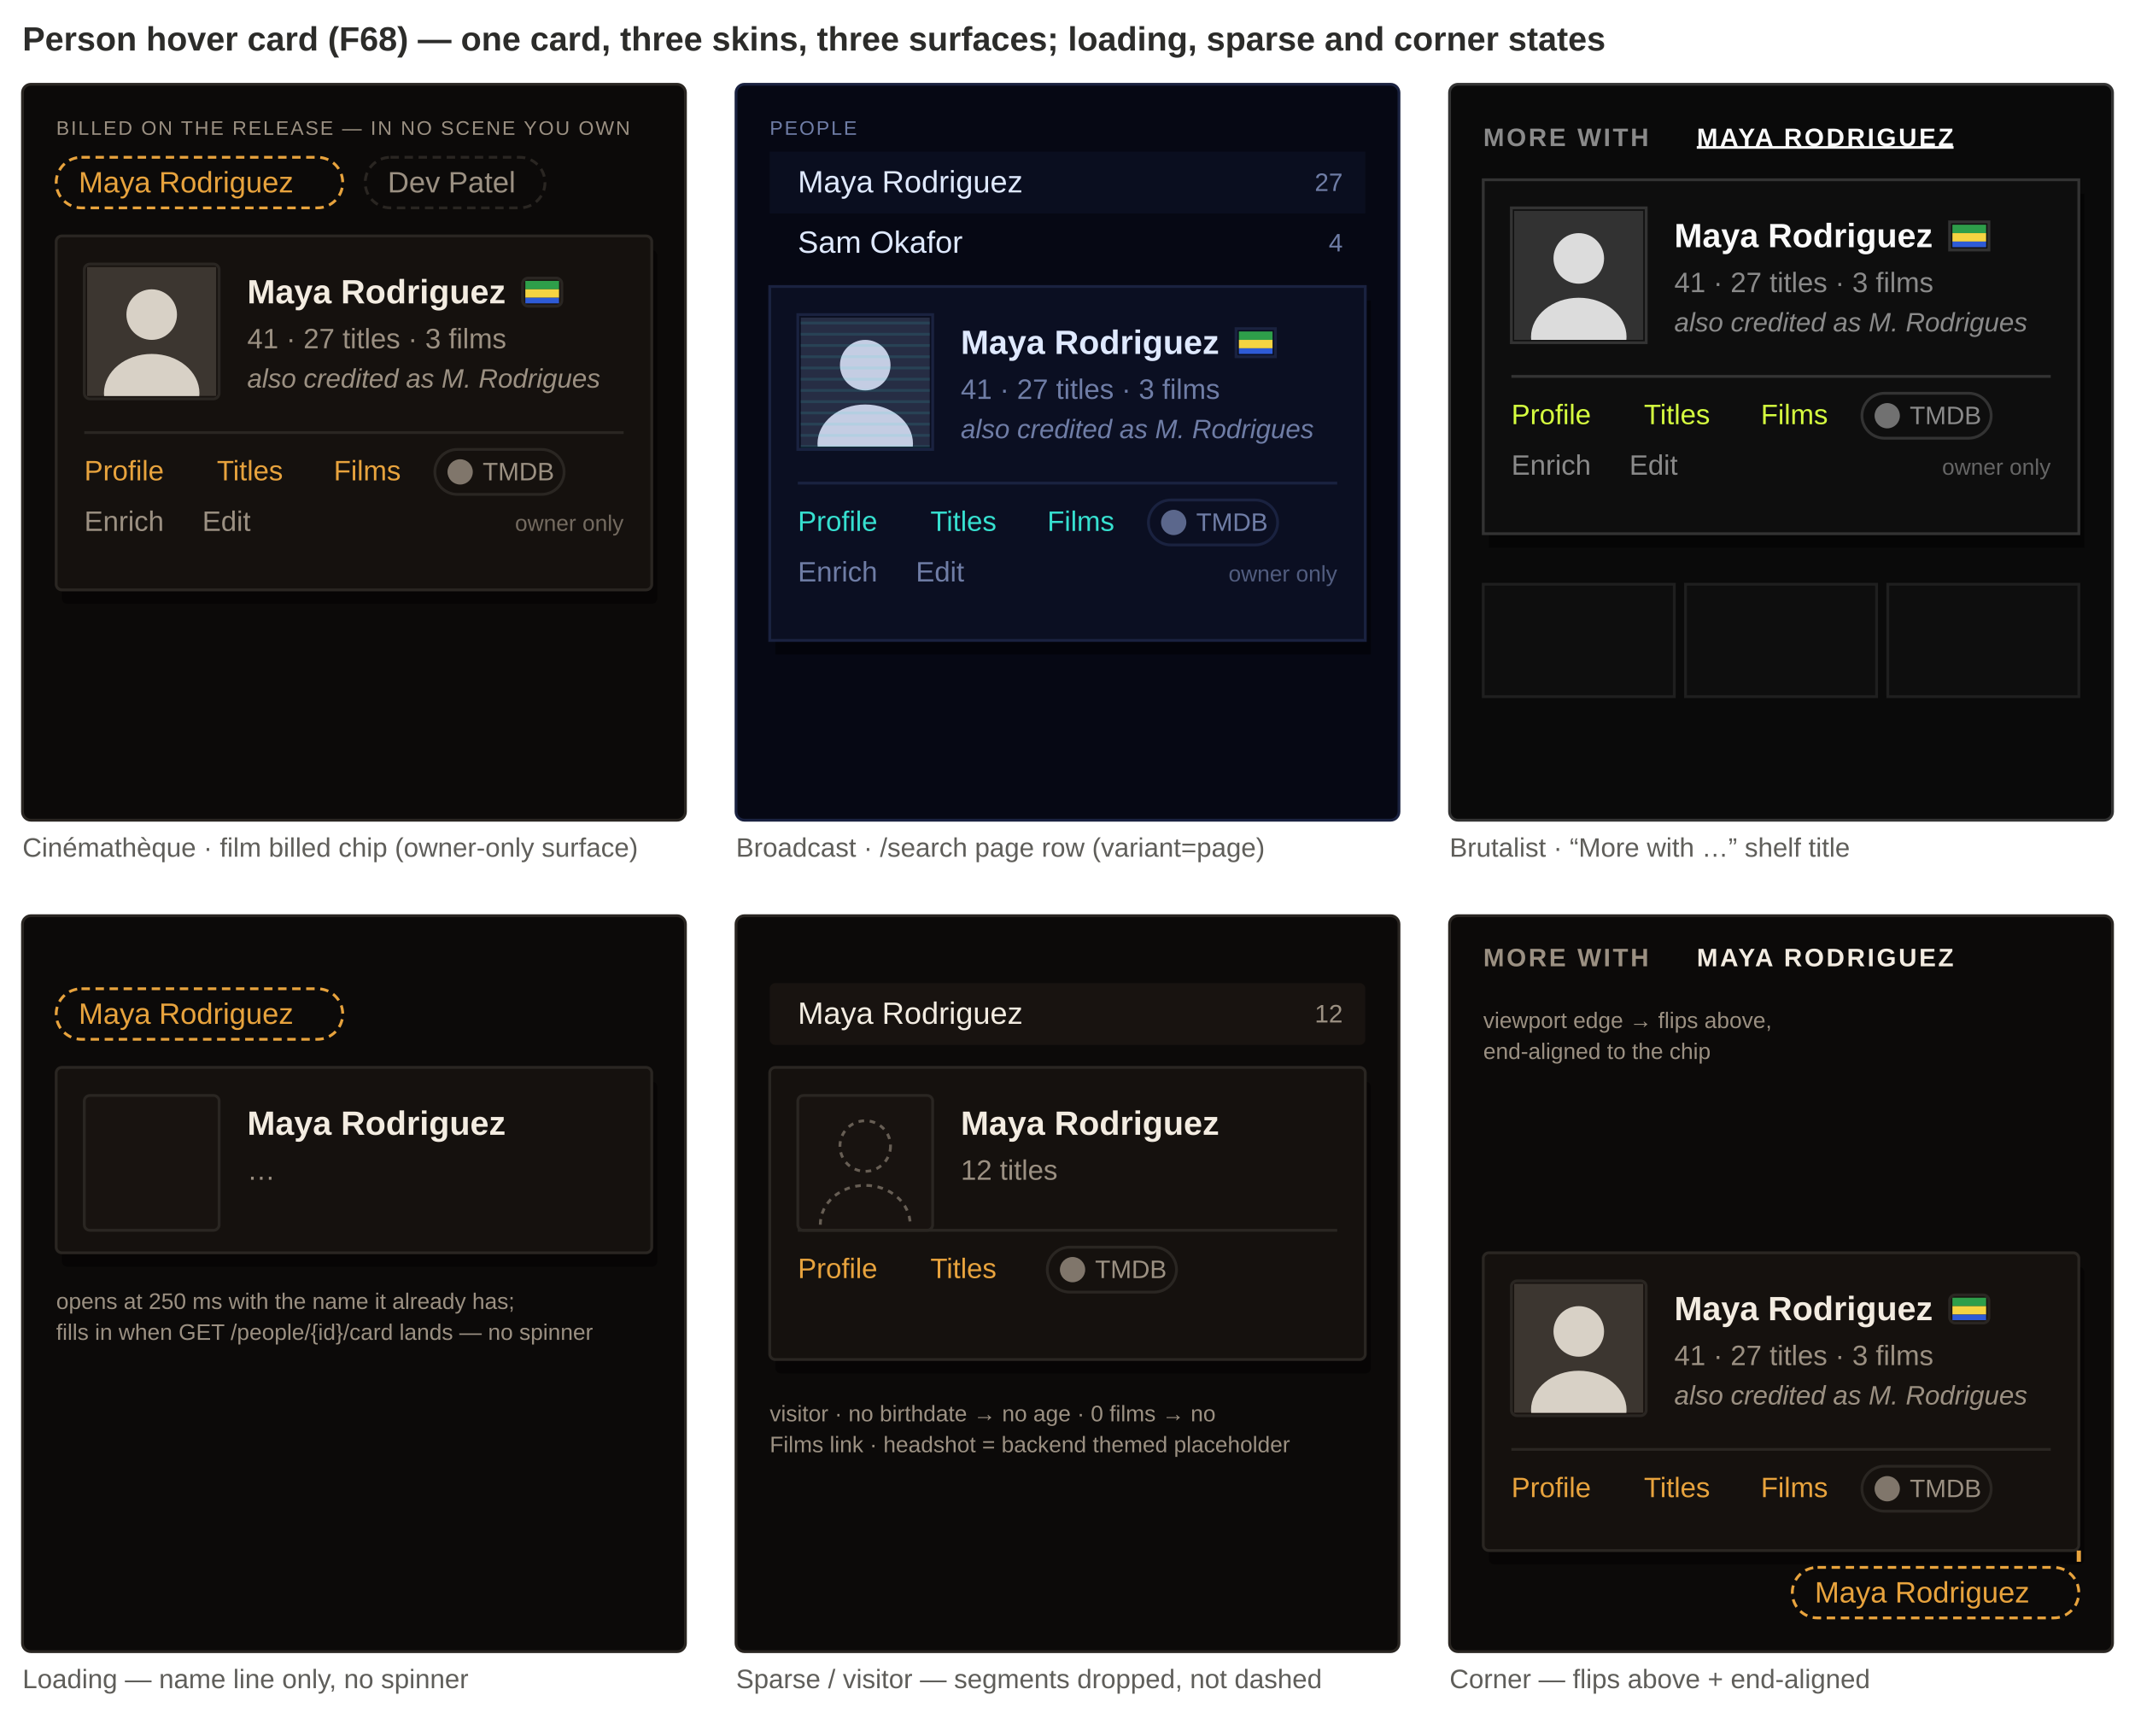
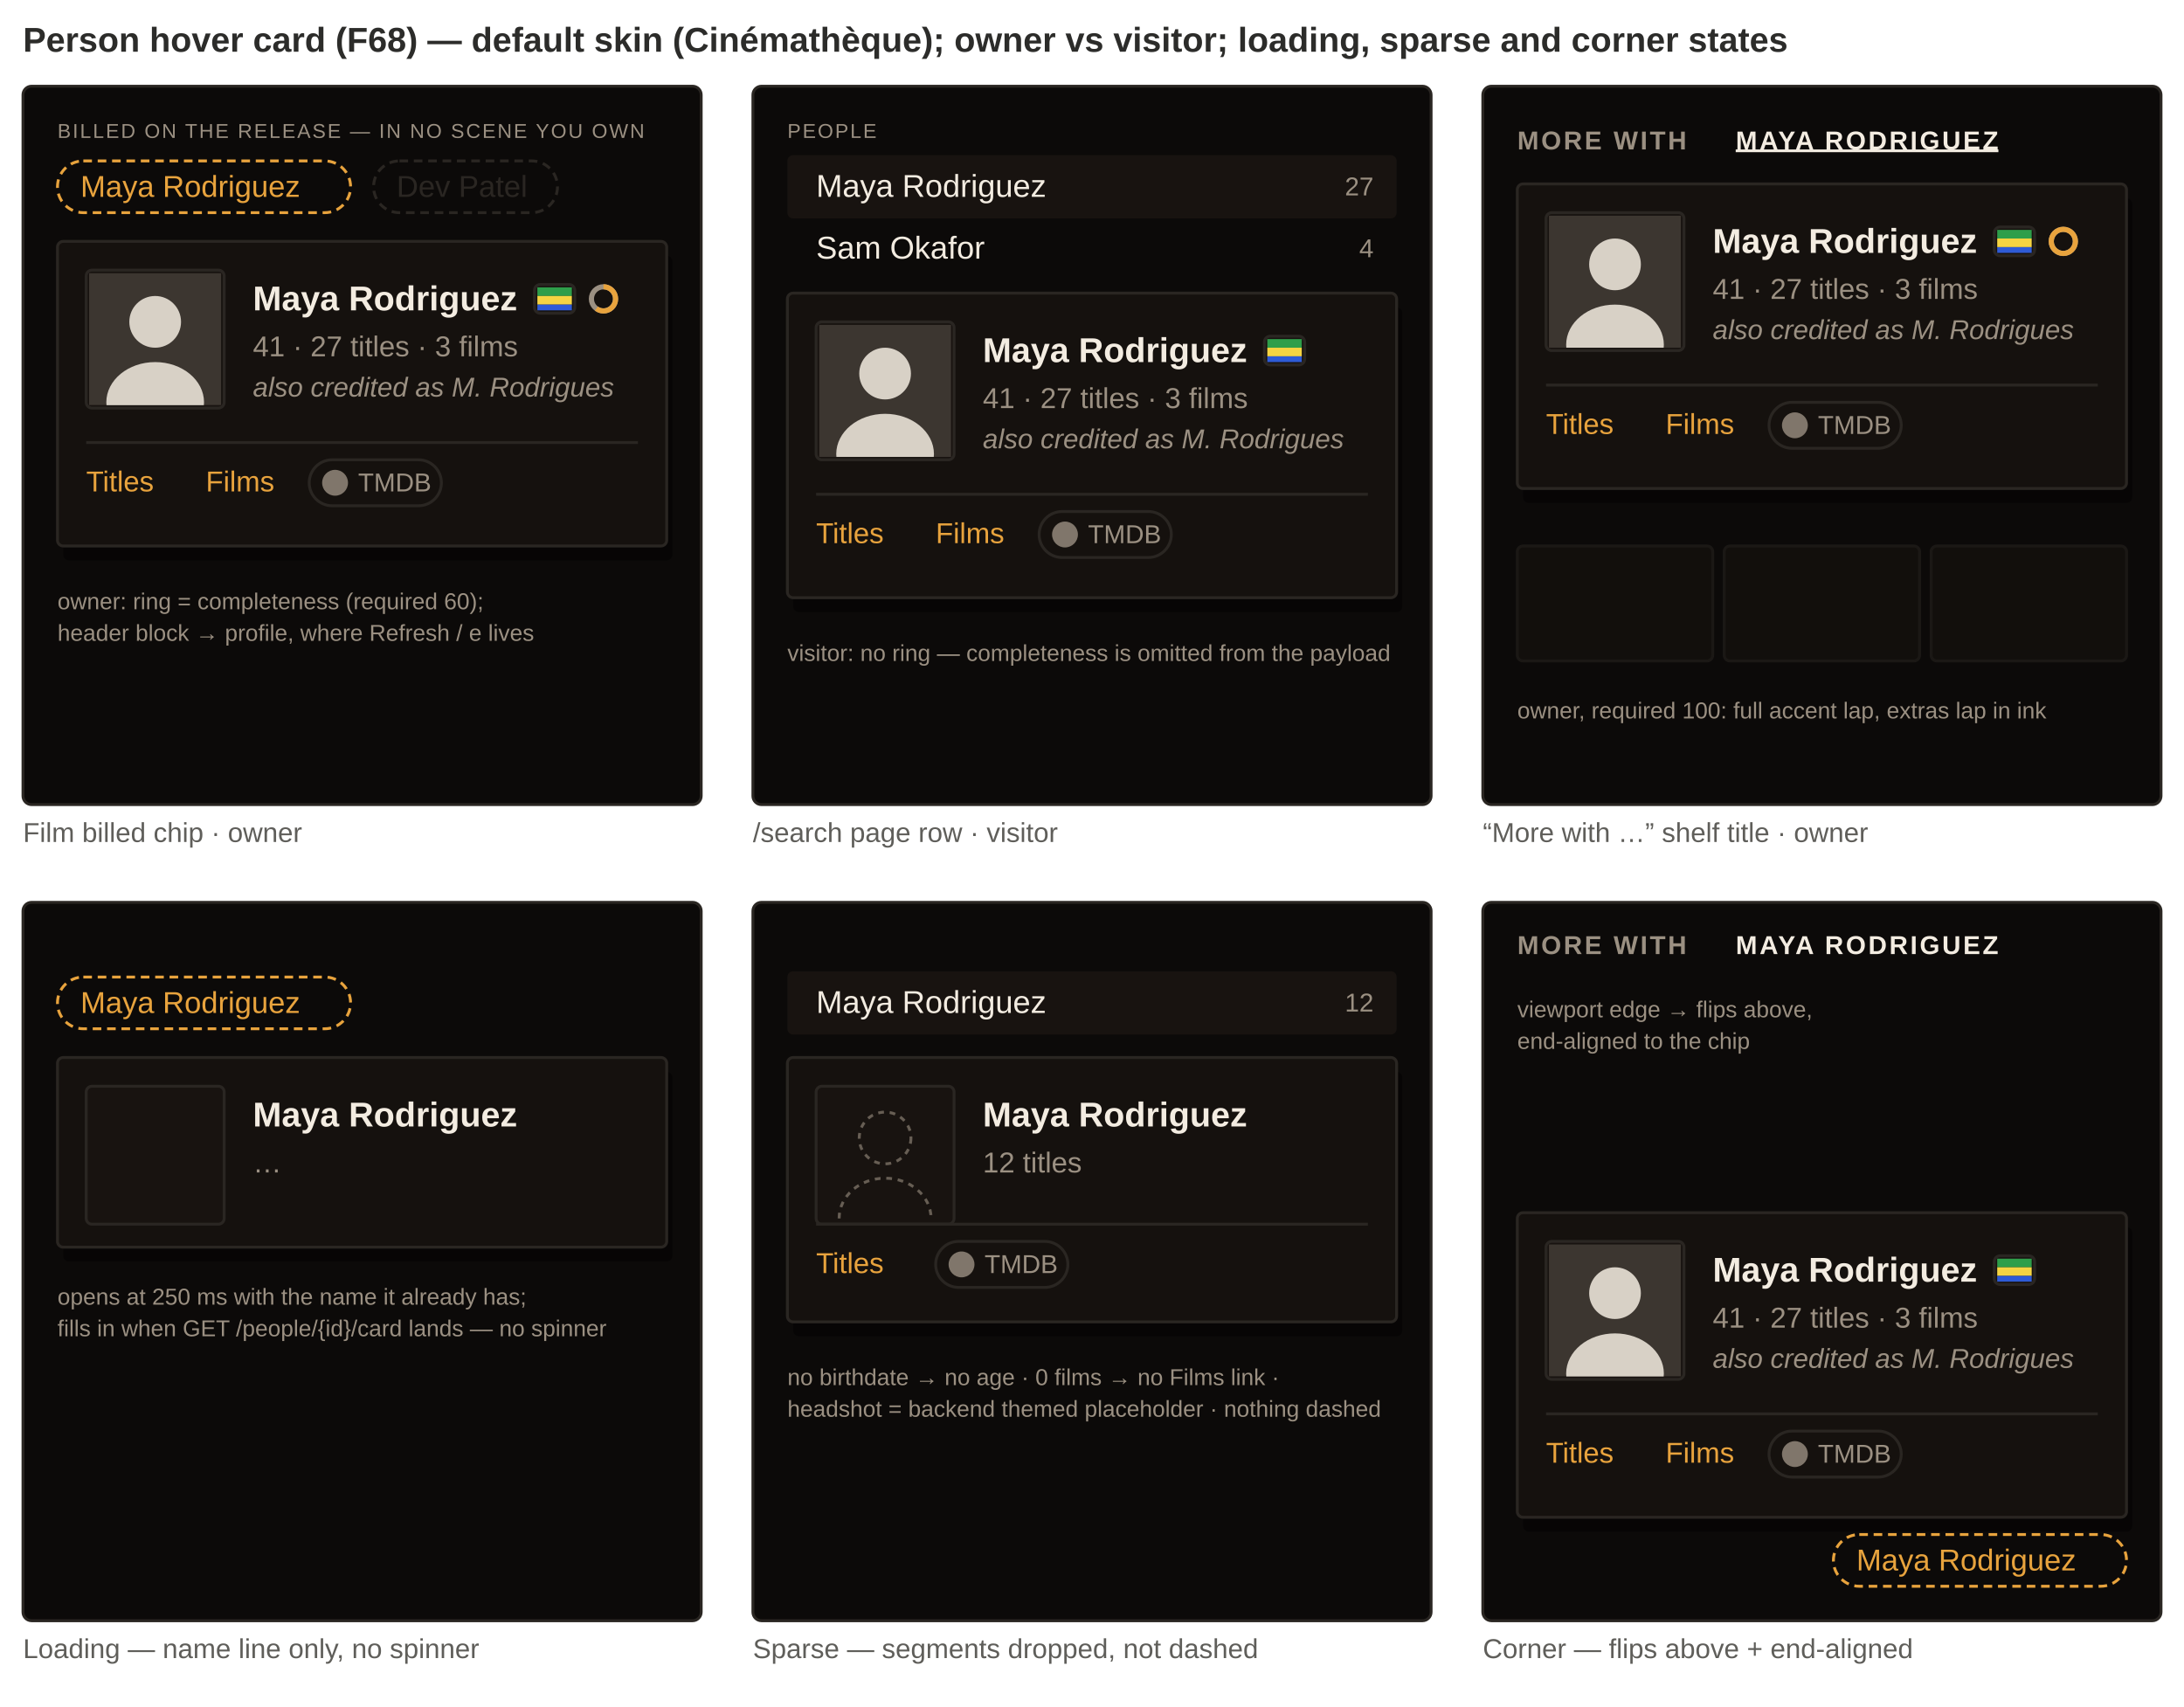
- <svg xmlns="http://www.w3.org/2000/svg" viewBox="0 0 760 618" width="760" height="618" role="img" aria-labelledby="t d">
+ <svg xmlns="http://www.w3.org/2000/svg" viewBox="0 0 760 594" width="760" height="594" role="img" aria-labelledby="t d">
  <style>text{font-family:Arial,Helvetica,sans-serif}</style>
-   <text x="8" y="18" font-size="12" font-weight="600" fill="#2c2c2a">Person hover card (F68) — one card, three skins, three surfaces; loading, sparse and corner states</text>
-   <rect x="8" y="30" width="236" height="262" rx="3" fill="#0c0a09" stroke="#2a2622" />
+   <text x="8" y="18" font-size="12" font-weight="600" fill="#2c2c2a">Person hover card (F68) — default skin (Cinémathèque); owner vs visitor; loading, sparse and corner states</text>
+   <rect x="8" y="30" width="236" height="250" rx="3" fill="#0c0a09" stroke="#2a2622" />
  <text x="20" y="48" font-size="7" fill="#9b9082" font-family="Arial, Helvetica, sans-serif" font-weight="normal" text-anchor="start" letter-spacing="0.6">BILLED ON THE RELEASE — IN NO SCENE YOU OWN</text>
  <rect x="20" y="56" width="102" height="18" rx="9" fill="none" stroke="#e8a33d" stroke-dasharray="3 2" />
  <text x="28" y="68.5" font-size="10.5" fill="#e8a33d" font-family="Arial, Helvetica, sans-serif" font-weight="normal" text-anchor="start">Maya Rodriguez</text>
  <rect x="130" y="56" width="64" height="18" rx="9" fill="none" stroke="#2a2622" stroke-dasharray="3 2" />
-   <text x="138" y="68.5" font-size="10.5" fill="#9b9082" font-family="Arial, Helvetica, sans-serif" font-weight="normal" text-anchor="start">Dev Patel</text>
-   <rect x="22" y="89" width="212" height="126" rx="2" fill="#000" opacity="0.45" />
-   <rect x="20" y="84" width="212" height="126" rx="2" fill="#15110e" stroke="#2a2622" />
+   <text x="138" y="68.5" font-size="10.5" fill="#2a2622" font-family="Arial, Helvetica, sans-serif" font-weight="normal" text-anchor="start">Dev Patel</text>
+   <rect x="22" y="89" width="212" height="106" rx="2" fill="#000" opacity="0.45" />
+   <rect x="20" y="84" width="212" height="106" rx="2" fill="#15110e" stroke="#2a2622" />
  <rect x="30" y="94" width="48" height="48" rx="2" fill="#181310" stroke="#2a2622" />
  <clipPath id="c3094">
    <rect x="31" y="95" width="46" height="46" />
  </clipPath>
  <g clip-path="url(#c3094)">
    <rect x="31" y="95" width="46" height="46" fill="#9b9082" opacity="0.28" />
    <circle cx="54" cy="112" r="9" fill="#f3ece1" opacity="0.85" />
    <ellipse cx="54" cy="140" rx="17" ry="14" fill="#f3ece1" opacity="0.85" />
  </g>
  <text x="88" y="108" font-size="12" fill="#f3ece1" font-family="Georgia, serif" font-weight="bold" text-anchor="start">Maya Rodriguez</text>
  <rect x="186" y="99" width="14" height="10" rx="2" fill="#181310" stroke="#2a2622" />
  <rect x="187" y="100" width="12" height="3" fill="#2e9e4a" />
  <rect x="187" y="103" width="12" height="3" fill="#f5d442" />
  <rect x="187" y="106" width="12" height="2" fill="#2e5bd6" />
+   <g transform="translate(204,98) scale(0.6)">
+     <circle cx="10" cy="10" r="7" fill="none" stroke="#9b9082" stroke-width="3" />
+     <path d="M10 3 A7 7 0 1 1 5.89 15.66" fill="none" stroke="#e8a33d" stroke-width="3" />
+   </g>
  <text x="88" y="124" font-size="10" fill="#9b9082" font-family="Arial, Helvetica, sans-serif" font-weight="normal" text-anchor="start">41 · 27 titles · 3 films</text>
  <text x="88" y="138" font-size="9.5" fill="#9b9082" font-family="Arial, Helvetica, sans-serif" font-weight="normal" text-anchor="start" font-style="italic">also credited as M. Rodrigues</text>
  <line x1="30" y1="154" x2="222" y2="154" stroke="#2a2622" />
-   <text x="30" y="171" font-size="10" fill="#e8a33d" font-family="Arial, Helvetica, sans-serif" font-weight="normal" text-anchor="start">Profile</text>
-   <text x="77.2" y="171" font-size="10" fill="#e8a33d" font-family="Arial, Helvetica, sans-serif" font-weight="normal" text-anchor="start">Titles</text>
-   <text x="118.8" y="171" font-size="10" fill="#e8a33d" font-family="Arial, Helvetica, sans-serif" font-weight="normal" text-anchor="start">Films</text>
-   <rect x="154.8" y="160" width="46" height="16" rx="8" fill="none" stroke="#2a2622" />
-   <circle cx="163.8" cy="168" r="4.5" fill="#9b9082" opacity="0.8" />
-   <text x="171.8" y="171" font-size="9" fill="#9b9082" font-family="Arial, Helvetica, sans-serif" font-weight="normal" text-anchor="start">TMDB</text>
-   <text x="30" y="189" font-size="10" fill="#9b9082" font-family="Arial, Helvetica, sans-serif" font-weight="normal" text-anchor="start">Enrich</text>
-   <text x="72" y="189" font-size="10" fill="#9b9082" font-family="Arial, Helvetica, sans-serif" font-weight="normal" text-anchor="start">Edit</text>
-   <text x="222" y="189" font-size="8" fill="#9b9082" font-family="Arial, Helvetica, sans-serif" font-weight="normal" text-anchor="end" opacity="0.7">owner only</text>
-   <text x="8" y="305" font-size="9.5" fill="#5f5e5a" font-family="Arial" font-weight="normal" text-anchor="start">Cinémathèque · film billed chip (owner-only surface)</text>
-   <rect x="262" y="30" width="236" height="262" rx="3" fill="#060814" stroke="#1a2240" />
-   <text x="274" y="48" font-size="7" fill="#6f7da6" font-family="'Courier New', monospace" font-weight="normal" text-anchor="start" letter-spacing="0.6">PEOPLE</text>
-   <rect x="274" y="54" width="212" height="22" rx="0" fill="#0a0e1f" />
-   <text x="284" y="68.5" font-size="11" fill="#dfe9ff" font-family="'Courier New', monospace" font-weight="normal" text-anchor="start">Maya Rodriguez</text>
-   <text x="478" y="68" font-size="9" fill="#6f7da6" font-family="'Courier New', monospace" font-weight="normal" text-anchor="end">27</text>
-   <text x="284" y="90" font-size="11" fill="#dfe9ff" font-family="'Courier New', monospace" font-weight="normal" text-anchor="start">Sam Okafor</text>
-   <text x="478" y="89.5" font-size="9" fill="#6f7da6" font-family="'Courier New', monospace" font-weight="normal" text-anchor="end">4</text>
-   <rect x="276" y="107" width="212" height="126" rx="0" fill="#000" opacity="0.45" />
-   <rect x="274" y="102" width="212" height="126" rx="0" fill="#0b0f22" stroke="#1a2240" />
-   <rect x="284" y="112" width="48" height="48" rx="0" fill="#0a0e1f" stroke="#1a2240" />
+   <text x="30" y="171" font-size="10" fill="#e8a33d" font-family="Arial, Helvetica, sans-serif" font-weight="normal" text-anchor="start">Titles</text>
+   <text x="71.6" y="171" font-size="10" fill="#e8a33d" font-family="Arial, Helvetica, sans-serif" font-weight="normal" text-anchor="start">Films</text>
+   <rect x="107.6" y="160" width="46" height="16" rx="8" fill="none" stroke="#2a2622" />
+   <circle cx="116.6" cy="168" r="4.5" fill="#9b9082" opacity="0.8" />
+   <text x="124.6" y="171" font-size="9" fill="#9b9082" font-family="Arial, Helvetica, sans-serif" font-weight="normal" text-anchor="start">TMDB</text>
+   <text x="20" y="212" font-size="8" fill="#9b9082" font-family="Arial" font-weight="normal" text-anchor="start">owner: ring = completeness (required 60);</text>
+   <text x="20" y="223" font-size="8" fill="#9b9082" font-family="Arial" font-weight="normal" text-anchor="start">header block → profile, where Refresh / e lives</text>
+   <text x="8" y="293" font-size="9.5" fill="#5f5e5a" font-family="Arial" font-weight="normal" text-anchor="start">Film billed chip · owner</text>
+   <rect x="262" y="30" width="236" height="250" rx="3" fill="#0c0a09" stroke="#2a2622" />
+   <text x="274" y="48" font-size="7" fill="#9b9082" font-family="Arial, Helvetica, sans-serif" font-weight="normal" text-anchor="start" letter-spacing="0.6">PEOPLE</text>
+   <rect x="274" y="54" width="212" height="22" rx="2" fill="#181310" />
+   <text x="284" y="68.5" font-size="11" fill="#f3ece1" font-family="Arial, Helvetica, sans-serif" font-weight="normal" text-anchor="start">Maya Rodriguez</text>
+   <text x="478" y="68" font-size="9" fill="#9b9082" font-family="Arial, Helvetica, sans-serif" font-weight="normal" text-anchor="end">27</text>
+   <text x="284" y="90" font-size="11" fill="#f3ece1" font-family="Arial, Helvetica, sans-serif" font-weight="normal" text-anchor="start">Sam Okafor</text>
+   <text x="478" y="89.5" font-size="9" fill="#9b9082" font-family="Arial, Helvetica, sans-serif" font-weight="normal" text-anchor="end">4</text>
+   <rect x="276" y="107" width="212" height="106" rx="2" fill="#000" opacity="0.45" />
+   <rect x="274" y="102" width="212" height="106" rx="2" fill="#15110e" stroke="#2a2622" />
+   <rect x="284" y="112" width="48" height="48" rx="2" fill="#181310" stroke="#2a2622" />
  <clipPath id="c284112">
    <rect x="285" y="113" width="46" height="46" />
  </clipPath>
  <g clip-path="url(#c284112)">
-     <rect x="285" y="113" width="46" height="46" fill="#6f7da6" opacity="0.28" />
-     <circle cx="308" cy="130" r="9" fill="#dfe9ff" opacity="0.85" />
-     <ellipse cx="308" cy="158" rx="17" ry="14" fill="#dfe9ff" opacity="0.85" />
+     <rect x="285" y="113" width="46" height="46" fill="#9b9082" opacity="0.28" />
+     <circle cx="308" cy="130" r="9" fill="#f3ece1" opacity="0.85" />
+     <ellipse cx="308" cy="158" rx="17" ry="14" fill="#f3ece1" opacity="0.85" />
  </g>
-   <line x1="285" y1="115" x2="331" y2="115" stroke="#36e0d0" stroke-opacity="0.12" />
-   <line x1="285" y1="119" x2="331" y2="119" stroke="#36e0d0" stroke-opacity="0.12" />
-   <line x1="285" y1="123" x2="331" y2="123" stroke="#36e0d0" stroke-opacity="0.12" />
-   <line x1="285" y1="127" x2="331" y2="127" stroke="#36e0d0" stroke-opacity="0.12" />
-   <line x1="285" y1="131" x2="331" y2="131" stroke="#36e0d0" stroke-opacity="0.12" />
-   <line x1="285" y1="135" x2="331" y2="135" stroke="#36e0d0" stroke-opacity="0.12" />
-   <line x1="285" y1="139" x2="331" y2="139" stroke="#36e0d0" stroke-opacity="0.12" />
-   <line x1="285" y1="143" x2="331" y2="143" stroke="#36e0d0" stroke-opacity="0.12" />
-   <line x1="285" y1="147" x2="331" y2="147" stroke="#36e0d0" stroke-opacity="0.12" />
-   <line x1="285" y1="151" x2="331" y2="151" stroke="#36e0d0" stroke-opacity="0.12" />
-   <line x1="285" y1="155" x2="331" y2="155" stroke="#36e0d0" stroke-opacity="0.12" />
-   <line x1="285" y1="159" x2="331" y2="159" stroke="#36e0d0" stroke-opacity="0.12" />
-   <text x="342" y="126" font-size="12" fill="#dfe9ff" font-family="'Courier New', monospace" font-weight="bold" text-anchor="start">Maya Rodriguez</text>
-   <rect x="440" y="117" width="14" height="10" rx="0" fill="#0a0e1f" stroke="#1a2240" />
+   <text x="342" y="126" font-size="12" fill="#f3ece1" font-family="Georgia, serif" font-weight="bold" text-anchor="start">Maya Rodriguez</text>
+   <rect x="440" y="117" width="14" height="10" rx="2" fill="#181310" stroke="#2a2622" />
  <rect x="441" y="118" width="12" height="3" fill="#2e9e4a" />
  <rect x="441" y="121" width="12" height="3" fill="#f5d442" />
  <rect x="441" y="124" width="12" height="2" fill="#2e5bd6" />
-   <text x="342" y="142" font-size="10" fill="#6f7da6" font-family="'Courier New', monospace" font-weight="normal" text-anchor="start">41 · 27 titles · 3 films</text>
-   <text x="342" y="156" font-size="9.5" fill="#6f7da6" font-family="'Courier New', monospace" font-weight="normal" text-anchor="start" font-style="italic">also credited as M. Rodrigues</text>
-   <line x1="284" y1="172" x2="476" y2="172" stroke="#1a2240" />
-   <text x="284" y="189" font-size="10" fill="#36e0d0" font-family="'Courier New', monospace" font-weight="normal" text-anchor="start">Profile</text>
-   <text x="331.2" y="189" font-size="10" fill="#36e0d0" font-family="'Courier New', monospace" font-weight="normal" text-anchor="start">Titles</text>
-   <text x="372.8" y="189" font-size="10" fill="#36e0d0" font-family="'Courier New', monospace" font-weight="normal" text-anchor="start">Films</text>
-   <rect x="408.8" y="178" width="46" height="16" rx="8" fill="none" stroke="#1a2240" />
-   <circle cx="417.8" cy="186" r="4.5" fill="#6f7da6" opacity="0.8" />
-   <text x="425.8" y="189" font-size="9" fill="#6f7da6" font-family="'Courier New', monospace" font-weight="normal" text-anchor="start">TMDB</text>
-   <text x="284" y="207" font-size="10" fill="#6f7da6" font-family="'Courier New', monospace" font-weight="normal" text-anchor="start">Enrich</text>
-   <text x="326" y="207" font-size="10" fill="#6f7da6" font-family="'Courier New', monospace" font-weight="normal" text-anchor="start">Edit</text>
-   <text x="476" y="207" font-size="8" fill="#6f7da6" font-family="'Courier New', monospace" font-weight="normal" text-anchor="end" opacity="0.7">owner only</text>
-   <text x="262" y="305" font-size="9.5" fill="#5f5e5a" font-family="Arial" font-weight="normal" text-anchor="start">Broadcast · /search page row (variant=page)</text>
-   <rect x="516" y="30" width="236" height="262" rx="3" fill="#0a0a0a" stroke="#333333" />
-   <text x="528" y="52" font-size="9" fill="#8a8a8a" font-family="'Courier New', monospace" font-weight="bold" text-anchor="start" letter-spacing="0.8">MORE WITH</text>
-   <text x="604" y="52" font-size="9" fill="#fafafa" font-family="'Courier New', monospace" font-weight="bold" text-anchor="start" letter-spacing="0.8" text-decoration="underline">MAYA RODRIGUEZ</text>
-   <rect x="530" y="69" width="212" height="126" rx="0" fill="#000" opacity="0.45" />
-   <rect x="528" y="64" width="212" height="126" rx="0" fill="#0e0e0e" stroke="#333333" />
-   <rect x="538" y="74" width="48" height="48" rx="0" fill="#111111" stroke="#333333" />
+   <text x="342" y="142" font-size="10" fill="#9b9082" font-family="Arial, Helvetica, sans-serif" font-weight="normal" text-anchor="start">41 · 27 titles · 3 films</text>
+   <text x="342" y="156" font-size="9.5" fill="#9b9082" font-family="Arial, Helvetica, sans-serif" font-weight="normal" text-anchor="start" font-style="italic">also credited as M. Rodrigues</text>
+   <line x1="284" y1="172" x2="476" y2="172" stroke="#2a2622" />
+   <text x="284" y="189" font-size="10" fill="#e8a33d" font-family="Arial, Helvetica, sans-serif" font-weight="normal" text-anchor="start">Titles</text>
+   <text x="325.6" y="189" font-size="10" fill="#e8a33d" font-family="Arial, Helvetica, sans-serif" font-weight="normal" text-anchor="start">Films</text>
+   <rect x="361.6" y="178" width="46" height="16" rx="8" fill="none" stroke="#2a2622" />
+   <circle cx="370.6" cy="186" r="4.5" fill="#9b9082" opacity="0.8" />
+   <text x="378.6" y="189" font-size="9" fill="#9b9082" font-family="Arial, Helvetica, sans-serif" font-weight="normal" text-anchor="start">TMDB</text>
+   <text x="274" y="230" font-size="8" fill="#9b9082" font-family="Arial" font-weight="normal" text-anchor="start">visitor: no ring — completeness is omitted from the payload</text>
+   <text x="262" y="293" font-size="9.5" fill="#5f5e5a" font-family="Arial" font-weight="normal" text-anchor="start">/search page row · visitor</text>
+   <rect x="516" y="30" width="236" height="250" rx="3" fill="#0c0a09" stroke="#2a2622" />
+   <text x="528" y="52" font-size="9" fill="#9b9082" font-family="Arial, Helvetica, sans-serif" font-weight="bold" text-anchor="start" letter-spacing="0.8">MORE WITH</text>
+   <text x="604" y="52" font-size="9" fill="#f3ece1" font-family="Arial, Helvetica, sans-serif" font-weight="bold" text-anchor="start" letter-spacing="0.8" text-decoration="underline">MAYA RODRIGUEZ</text>
+   <rect x="530" y="69" width="212" height="106" rx="2" fill="#000" opacity="0.45" />
+   <rect x="528" y="64" width="212" height="106" rx="2" fill="#15110e" stroke="#2a2622" />
+   <rect x="538" y="74" width="48" height="48" rx="2" fill="#181310" stroke="#2a2622" />
  <clipPath id="c53874">
    <rect x="539" y="75" width="46" height="46" />
  </clipPath>
  <g clip-path="url(#c53874)">
-     <rect x="539" y="75" width="46" height="46" fill="#8a8a8a" opacity="0.28" />
-     <circle cx="562" cy="92" r="9" fill="#fafafa" opacity="0.85" />
-     <ellipse cx="562" cy="120" rx="17" ry="14" fill="#fafafa" opacity="0.85" />
+     <rect x="539" y="75" width="46" height="46" fill="#9b9082" opacity="0.28" />
+     <circle cx="562" cy="92" r="9" fill="#f3ece1" opacity="0.85" />
+     <ellipse cx="562" cy="120" rx="17" ry="14" fill="#f3ece1" opacity="0.85" />
  </g>
-   <text x="596" y="88" font-size="12" fill="#fafafa" font-family="'Courier New', monospace" font-weight="bold" text-anchor="start">Maya Rodriguez</text>
-   <rect x="694" y="79" width="14" height="10" rx="0" fill="#111111" stroke="#333333" />
+   <text x="596" y="88" font-size="12" fill="#f3ece1" font-family="Georgia, serif" font-weight="bold" text-anchor="start">Maya Rodriguez</text>
+   <rect x="694" y="79" width="14" height="10" rx="2" fill="#181310" stroke="#2a2622" />
  <rect x="695" y="80" width="12" height="3" fill="#2e9e4a" />
  <rect x="695" y="83" width="12" height="3" fill="#f5d442" />
  <rect x="695" y="86" width="12" height="2" fill="#2e5bd6" />
-   <text x="596" y="104" font-size="10" fill="#8a8a8a" font-family="'Courier New', monospace" font-weight="normal" text-anchor="start">41 · 27 titles · 3 films</text>
-   <text x="596" y="118" font-size="9.5" fill="#8a8a8a" font-family="'Courier New', monospace" font-weight="normal" text-anchor="start" font-style="italic">also credited as M. Rodrigues</text>
-   <line x1="538" y1="134" x2="730" y2="134" stroke="#333333" />
-   <text x="538" y="151" font-size="10" fill="#d6ff3f" font-family="'Courier New', monospace" font-weight="normal" text-anchor="start">Profile</text>
-   <text x="585.2" y="151" font-size="10" fill="#d6ff3f" font-family="'Courier New', monospace" font-weight="normal" text-anchor="start">Titles</text>
-   <text x="626.8" y="151" font-size="10" fill="#d6ff3f" font-family="'Courier New', monospace" font-weight="normal" text-anchor="start">Films</text>
-   <rect x="662.8" y="140" width="46" height="16" rx="8" fill="none" stroke="#333333" />
-   <circle cx="671.8" cy="148" r="4.5" fill="#8a8a8a" opacity="0.8" />
-   <text x="679.8" y="151" font-size="9" fill="#8a8a8a" font-family="'Courier New', monospace" font-weight="normal" text-anchor="start">TMDB</text>
-   <text x="538" y="169" font-size="10" fill="#8a8a8a" font-family="'Courier New', monospace" font-weight="normal" text-anchor="start">Enrich</text>
-   <text x="580" y="169" font-size="10" fill="#8a8a8a" font-family="'Courier New', monospace" font-weight="normal" text-anchor="start">Edit</text>
-   <text x="730" y="169" font-size="8" fill="#8a8a8a" font-family="'Courier New', monospace" font-weight="normal" text-anchor="end" opacity="0.7">owner only</text>
-   <rect x="528" y="208" width="68" height="40" rx="0" fill="#111111" stroke="#333333" opacity="0.5" />
-   <rect x="600" y="208" width="68" height="40" rx="0" fill="#111111" stroke="#333333" opacity="0.5" />
-   <rect x="672" y="208" width="68" height="40" rx="0" fill="#111111" stroke="#333333" opacity="0.5" />
-   <text x="516" y="305" font-size="9.5" fill="#5f5e5a" font-family="Arial" font-weight="normal" text-anchor="start">Brutalist · “More with …” shelf title</text>
-   <rect x="8" y="326" width="236" height="262" rx="3" fill="#0c0a09" stroke="#2a2622" />
-   <rect x="20" y="352" width="102" height="18" rx="9" fill="none" stroke="#e8a33d" stroke-dasharray="3 2" />
-   <text x="28" y="364.5" font-size="10.5" fill="#e8a33d" font-family="Arial, Helvetica, sans-serif" font-weight="normal" text-anchor="start">Maya Rodriguez</text>
-   <rect x="22" y="385" width="212" height="66" rx="2" fill="#000" opacity="0.45" />
-   <rect x="20" y="380" width="212" height="66" rx="2" fill="#15110e" stroke="#2a2622" />
-   <rect x="30" y="390" width="48" height="48" rx="2" fill="#181310" stroke="#2a2622" />
-   <text x="88" y="404" font-size="12" fill="#f3ece1" font-family="Georgia, serif" font-weight="bold" text-anchor="start">Maya Rodriguez</text>
-   <text x="88" y="420" font-size="10" fill="#9b9082" font-family="Arial, Helvetica, sans-serif" font-weight="normal" text-anchor="start">…</text>
-   <text x="20" y="466" font-size="8" fill="#9b9082" font-family="Arial" font-weight="normal" text-anchor="start">opens at 250 ms with the name it already has;</text>
-   <text x="20" y="477" font-size="8" fill="#9b9082" font-family="Arial" font-weight="normal" text-anchor="start">fills in when GET /people/{id}/card lands — no spinner</text>
-   <text x="8" y="601" font-size="9.5" fill="#5f5e5a" font-family="Arial" font-weight="normal" text-anchor="start">Loading — name line only, no spinner</text>
-   <rect x="262" y="326" width="236" height="262" rx="3" fill="#0c0a09" stroke="#2a2622" />
-   <rect x="274" y="350" width="212" height="22" rx="2" fill="#181310" />
-   <text x="284" y="364.5" font-size="11" fill="#f3ece1" font-family="Arial, Helvetica, sans-serif" font-weight="normal" text-anchor="start">Maya Rodriguez</text>
-   <text x="478" y="364" font-size="9" fill="#9b9082" font-family="Arial, Helvetica, sans-serif" font-weight="normal" text-anchor="end">12</text>
-   <rect x="276" y="385" width="212" height="104" rx="2" fill="#000" opacity="0.45" />
-   <rect x="274" y="380" width="212" height="104" rx="2" fill="#15110e" stroke="#2a2622" />
-   <rect x="284" y="390" width="48" height="48" rx="2" fill="#181310" stroke="#2a2622" />
-   <circle cx="308" cy="408" r="9" fill="none" stroke="#9b9082" stroke-dasharray="2 2" opacity="0.6" />
-   <path d="M292 436 a16 14 0 0 1 32 0" fill="none" stroke="#9b9082" stroke-dasharray="2 2" opacity="0.6" />
-   <text x="342" y="404" font-size="12" fill="#f3ece1" font-family="Georgia, serif" font-weight="bold" text-anchor="start">Maya Rodriguez</text>
-   <text x="342" y="420" font-size="10" fill="#9b9082" font-family="Arial, Helvetica, sans-serif" font-weight="normal" text-anchor="start">12 titles</text>
-   <line x1="284" y1="438" x2="476" y2="438" stroke="#2a2622" />
-   <text x="284" y="455" font-size="10" fill="#e8a33d" font-family="Arial, Helvetica, sans-serif" font-weight="normal" text-anchor="start">Profile</text>
-   <text x="331.2" y="455" font-size="10" fill="#e8a33d" font-family="Arial, Helvetica, sans-serif" font-weight="normal" text-anchor="start">Titles</text>
-   <rect x="372.8" y="444" width="46" height="16" rx="8" fill="none" stroke="#2a2622" />
-   <circle cx="381.8" cy="452" r="4.5" fill="#9b9082" opacity="0.8" />
-   <text x="389.8" y="455" font-size="9" fill="#9b9082" font-family="Arial, Helvetica, sans-serif" font-weight="normal" text-anchor="start">TMDB</text>
-   <text x="274" y="506" font-size="8" fill="#9b9082" font-family="Arial" font-weight="normal" text-anchor="start">visitor · no birthdate → no age · 0 films → no</text>
-   <text x="274" y="517" font-size="8" fill="#9b9082" font-family="Arial" font-weight="normal" text-anchor="start">Films link · headshot = backend themed placeholder</text>
-   <text x="262" y="601" font-size="9.5" fill="#5f5e5a" font-family="Arial" font-weight="normal" text-anchor="start">Sparse / visitor — segments dropped, not dashed</text>
-   <rect x="516" y="326" width="236" height="262" rx="3" fill="#0c0a09" stroke="#2a2622" />
-   <text x="528" y="344" font-size="9" fill="#9b9082" font-family="Arial, Helvetica, sans-serif" font-weight="bold" text-anchor="start" letter-spacing="0.8">MORE WITH</text>
-   <text x="604" y="344" font-size="9" fill="#f3ece1" font-family="Arial, Helvetica, sans-serif" font-weight="bold" text-anchor="start" letter-spacing="0.8">MAYA RODRIGUEZ</text>
-   <rect x="530" y="451" width="212" height="106" rx="2" fill="#000" opacity="0.45" />
-   <rect x="528" y="446" width="212" height="106" rx="2" fill="#15110e" stroke="#2a2622" />
-   <rect x="538" y="456" width="48" height="48" rx="2" fill="#181310" stroke="#2a2622" />
-   <clipPath id="c538456">
-     <rect x="539" y="457" width="46" height="46" />
+   <g transform="translate(712,78) scale(0.6)">
+     <circle cx="10" cy="10" r="7" fill="none" stroke="#9b9082" stroke-width="3" />
+     <circle cx="10" cy="10" r="7" fill="none" stroke="#e8a33d" stroke-width="3" />
+   </g>
+   <text x="596" y="104" font-size="10" fill="#9b9082" font-family="Arial, Helvetica, sans-serif" font-weight="normal" text-anchor="start">41 · 27 titles · 3 films</text>
+   <text x="596" y="118" font-size="9.5" fill="#9b9082" font-family="Arial, Helvetica, sans-serif" font-weight="normal" text-anchor="start" font-style="italic">also credited as M. Rodrigues</text>
+   <line x1="538" y1="134" x2="730" y2="134" stroke="#2a2622" />
+   <text x="538" y="151" font-size="10" fill="#e8a33d" font-family="Arial, Helvetica, sans-serif" font-weight="normal" text-anchor="start">Titles</text>
+   <text x="579.6" y="151" font-size="10" fill="#e8a33d" font-family="Arial, Helvetica, sans-serif" font-weight="normal" text-anchor="start">Films</text>
+   <rect x="615.6" y="140" width="46" height="16" rx="8" fill="none" stroke="#2a2622" />
+   <circle cx="624.6" cy="148" r="4.5" fill="#9b9082" opacity="0.8" />
+   <text x="632.6" y="151" font-size="9" fill="#9b9082" font-family="Arial, Helvetica, sans-serif" font-weight="normal" text-anchor="start">TMDB</text>
+   <rect x="528" y="190" width="68" height="40" rx="2" fill="#181310" stroke="#2a2622" opacity="0.5" />
+   <rect x="600" y="190" width="68" height="40" rx="2" fill="#181310" stroke="#2a2622" opacity="0.5" />
+   <rect x="672" y="190" width="68" height="40" rx="2" fill="#181310" stroke="#2a2622" opacity="0.5" />
+   <text x="528" y="250" font-size="8" fill="#9b9082" font-family="Arial" font-weight="normal" text-anchor="start">owner, required 100: full accent lap, extras lap in ink</text>
+   <text x="516" y="293" font-size="9.5" fill="#5f5e5a" font-family="Arial" font-weight="normal" text-anchor="start">“More with …” shelf title · owner</text>
+   <rect x="8" y="314" width="236" height="250" rx="3" fill="#0c0a09" stroke="#2a2622" />
+   <rect x="20" y="340" width="102" height="18" rx="9" fill="none" stroke="#e8a33d" stroke-dasharray="3 2" />
+   <text x="28" y="352.5" font-size="10.5" fill="#e8a33d" font-family="Arial, Helvetica, sans-serif" font-weight="normal" text-anchor="start">Maya Rodriguez</text>
+   <rect x="22" y="373" width="212" height="66" rx="2" fill="#000" opacity="0.45" />
+   <rect x="20" y="368" width="212" height="66" rx="2" fill="#15110e" stroke="#2a2622" />
+   <rect x="30" y="378" width="48" height="48" rx="2" fill="#181310" stroke="#2a2622" />
+   <text x="88" y="392" font-size="12" fill="#f3ece1" font-family="Georgia, serif" font-weight="bold" text-anchor="start">Maya Rodriguez</text>
+   <text x="88" y="408" font-size="10" fill="#9b9082" font-family="Arial, Helvetica, sans-serif" font-weight="normal" text-anchor="start">…</text>
+   <text x="20" y="454" font-size="8" fill="#9b9082" font-family="Arial" font-weight="normal" text-anchor="start">opens at 250 ms with the name it already has;</text>
+   <text x="20" y="465" font-size="8" fill="#9b9082" font-family="Arial" font-weight="normal" text-anchor="start">fills in when GET /people/{id}/card lands — no spinner</text>
+   <text x="8" y="577" font-size="9.5" fill="#5f5e5a" font-family="Arial" font-weight="normal" text-anchor="start">Loading — name line only, no spinner</text>
+   <rect x="262" y="314" width="236" height="250" rx="3" fill="#0c0a09" stroke="#2a2622" />
+   <rect x="274" y="338" width="212" height="22" rx="2" fill="#181310" />
+   <text x="284" y="352.5" font-size="11" fill="#f3ece1" font-family="Arial, Helvetica, sans-serif" font-weight="normal" text-anchor="start">Maya Rodriguez</text>
+   <text x="478" y="352" font-size="9" fill="#9b9082" font-family="Arial, Helvetica, sans-serif" font-weight="normal" text-anchor="end">12</text>
+   <rect x="276" y="373" width="212" height="92" rx="2" fill="#000" opacity="0.45" />
+   <rect x="274" y="368" width="212" height="92" rx="2" fill="#15110e" stroke="#2a2622" />
+   <rect x="284" y="378" width="48" height="48" rx="2" fill="#181310" stroke="#2a2622" />
+   <circle cx="308" cy="396" r="9" fill="none" stroke="#9b9082" stroke-dasharray="2 2" opacity="0.6" />
+   <path d="M292 424 a16 14 0 0 1 32 0" fill="none" stroke="#9b9082" stroke-dasharray="2 2" opacity="0.6" />
+   <text x="342" y="392" font-size="12" fill="#f3ece1" font-family="Georgia, serif" font-weight="bold" text-anchor="start">Maya Rodriguez</text>
+   <text x="342" y="408" font-size="10" fill="#9b9082" font-family="Arial, Helvetica, sans-serif" font-weight="normal" text-anchor="start">12 titles</text>
+   <line x1="284" y1="426" x2="476" y2="426" stroke="#2a2622" />
+   <text x="284" y="443" font-size="10" fill="#e8a33d" font-family="Arial, Helvetica, sans-serif" font-weight="normal" text-anchor="start">Titles</text>
+   <rect x="325.6" y="432" width="46" height="16" rx="8" fill="none" stroke="#2a2622" />
+   <circle cx="334.6" cy="440" r="4.5" fill="#9b9082" opacity="0.8" />
+   <text x="342.6" y="443" font-size="9" fill="#9b9082" font-family="Arial, Helvetica, sans-serif" font-weight="normal" text-anchor="start">TMDB</text>
+   <text x="274" y="482" font-size="8" fill="#9b9082" font-family="Arial" font-weight="normal" text-anchor="start">no birthdate → no age · 0 films → no Films link ·</text>
+   <text x="274" y="493" font-size="8" fill="#9b9082" font-family="Arial" font-weight="normal" text-anchor="start">headshot = backend themed placeholder · nothing dashed</text>
+   <text x="262" y="577" font-size="9.5" fill="#5f5e5a" font-family="Arial" font-weight="normal" text-anchor="start">Sparse — segments dropped, not dashed</text>
+   <rect x="516" y="314" width="236" height="250" rx="3" fill="#0c0a09" stroke="#2a2622" />
+   <text x="528" y="332" font-size="9" fill="#9b9082" font-family="Arial, Helvetica, sans-serif" font-weight="bold" text-anchor="start" letter-spacing="0.8">MORE WITH</text>
+   <text x="604" y="332" font-size="9" fill="#f3ece1" font-family="Arial, Helvetica, sans-serif" font-weight="bold" text-anchor="start" letter-spacing="0.8">MAYA RODRIGUEZ</text>
+   <rect x="530" y="427" width="212" height="106" rx="2" fill="#000" opacity="0.45" />
+   <rect x="528" y="422" width="212" height="106" rx="2" fill="#15110e" stroke="#2a2622" />
+   <rect x="538" y="432" width="48" height="48" rx="2" fill="#181310" stroke="#2a2622" />
+   <clipPath id="c538432">
+     <rect x="539" y="433" width="46" height="46" />
  </clipPath>
-   <g clip-path="url(#c538456)">
-     <rect x="539" y="457" width="46" height="46" fill="#9b9082" opacity="0.28" />
-     <circle cx="562" cy="474" r="9" fill="#f3ece1" opacity="0.85" />
-     <ellipse cx="562" cy="502" rx="17" ry="14" fill="#f3ece1" opacity="0.85" />
+   <g clip-path="url(#c538432)">
+     <rect x="539" y="433" width="46" height="46" fill="#9b9082" opacity="0.28" />
+     <circle cx="562" cy="450" r="9" fill="#f3ece1" opacity="0.85" />
+     <ellipse cx="562" cy="478" rx="17" ry="14" fill="#f3ece1" opacity="0.85" />
  </g>
-   <text x="596" y="470" font-size="12" fill="#f3ece1" font-family="Georgia, serif" font-weight="bold" text-anchor="start">Maya Rodriguez</text>
-   <rect x="694" y="461" width="14" height="10" rx="2" fill="#181310" stroke="#2a2622" />
-   <rect x="695" y="462" width="12" height="3" fill="#2e9e4a" />
-   <rect x="695" y="465" width="12" height="3" fill="#f5d442" />
-   <rect x="695" y="468" width="12" height="2" fill="#2e5bd6" />
-   <text x="596" y="486" font-size="10" fill="#9b9082" font-family="Arial, Helvetica, sans-serif" font-weight="normal" text-anchor="start">41 · 27 titles · 3 films</text>
-   <text x="596" y="500" font-size="9.5" fill="#9b9082" font-family="Arial, Helvetica, sans-serif" font-weight="normal" text-anchor="start" font-style="italic">also credited as M. Rodrigues</text>
-   <line x1="538" y1="516" x2="730" y2="516" stroke="#2a2622" />
-   <text x="538" y="533" font-size="10" fill="#e8a33d" font-family="Arial, Helvetica, sans-serif" font-weight="normal" text-anchor="start">Profile</text>
-   <text x="585.2" y="533" font-size="10" fill="#e8a33d" font-family="Arial, Helvetica, sans-serif" font-weight="normal" text-anchor="start">Titles</text>
-   <text x="626.8" y="533" font-size="10" fill="#e8a33d" font-family="Arial, Helvetica, sans-serif" font-weight="normal" text-anchor="start">Films</text>
-   <rect x="662.8" y="522" width="46" height="16" rx="8" fill="none" stroke="#2a2622" />
-   <circle cx="671.8" cy="530" r="4.5" fill="#9b9082" opacity="0.8" />
-   <text x="679.8" y="533" font-size="9" fill="#9b9082" font-family="Arial, Helvetica, sans-serif" font-weight="normal" text-anchor="start">TMDB</text>
-   <rect x="638" y="558" width="102" height="18" rx="9" fill="none" stroke="#e8a33d" stroke-dasharray="3 2" />
-   <text x="646" y="570.5" font-size="10.5" fill="#e8a33d" font-family="Arial, Helvetica, sans-serif" font-weight="normal" text-anchor="start">Maya Rodriguez</text>
-   <path d="M740 556 v-4" stroke="#e8a33d" stroke-width="1.5" />
-   <text x="528" y="366" font-size="8" fill="#9b9082" font-family="Arial" font-weight="normal" text-anchor="start">viewport edge → flips above,</text>
-   <text x="528" y="377" font-size="8" fill="#9b9082" font-family="Arial" font-weight="normal" text-anchor="start">end-aligned to the chip</text>
-   <text x="516" y="601" font-size="9.5" fill="#5f5e5a" font-family="Arial" font-weight="normal" text-anchor="start">Corner — flips above + end-aligned</text>
+   <text x="596" y="446" font-size="12" fill="#f3ece1" font-family="Georgia, serif" font-weight="bold" text-anchor="start">Maya Rodriguez</text>
+   <rect x="694" y="437" width="14" height="10" rx="2" fill="#181310" stroke="#2a2622" />
+   <rect x="695" y="438" width="12" height="3" fill="#2e9e4a" />
+   <rect x="695" y="441" width="12" height="3" fill="#f5d442" />
+   <rect x="695" y="444" width="12" height="2" fill="#2e5bd6" />
+   <text x="596" y="462" font-size="10" fill="#9b9082" font-family="Arial, Helvetica, sans-serif" font-weight="normal" text-anchor="start">41 · 27 titles · 3 films</text>
+   <text x="596" y="476" font-size="9.5" fill="#9b9082" font-family="Arial, Helvetica, sans-serif" font-weight="normal" text-anchor="start" font-style="italic">also credited as M. Rodrigues</text>
+   <line x1="538" y1="492" x2="730" y2="492" stroke="#2a2622" />
+   <text x="538" y="509" font-size="10" fill="#e8a33d" font-family="Arial, Helvetica, sans-serif" font-weight="normal" text-anchor="start">Titles</text>
+   <text x="579.6" y="509" font-size="10" fill="#e8a33d" font-family="Arial, Helvetica, sans-serif" font-weight="normal" text-anchor="start">Films</text>
+   <rect x="615.6" y="498" width="46" height="16" rx="8" fill="none" stroke="#2a2622" />
+   <circle cx="624.6" cy="506" r="4.5" fill="#9b9082" opacity="0.8" />
+   <text x="632.6" y="509" font-size="9" fill="#9b9082" font-family="Arial, Helvetica, sans-serif" font-weight="normal" text-anchor="start">TMDB</text>
+   <rect x="638" y="534" width="102" height="18" rx="9" fill="none" stroke="#e8a33d" stroke-dasharray="3 2" />
+   <text x="646" y="546.5" font-size="10.5" fill="#e8a33d" font-family="Arial, Helvetica, sans-serif" font-weight="normal" text-anchor="start">Maya Rodriguez</text>
+   <text x="528" y="354" font-size="8" fill="#9b9082" font-family="Arial" font-weight="normal" text-anchor="start">viewport edge → flips above,</text>
+   <text x="528" y="365" font-size="8" fill="#9b9082" font-family="Arial" font-weight="normal" text-anchor="start">end-aligned to the chip</text>
+   <text x="516" y="577" font-size="9.5" fill="#5f5e5a" font-family="Arial" font-weight="normal" text-anchor="start">Corner — flips above + end-aligned</text>
</svg>
